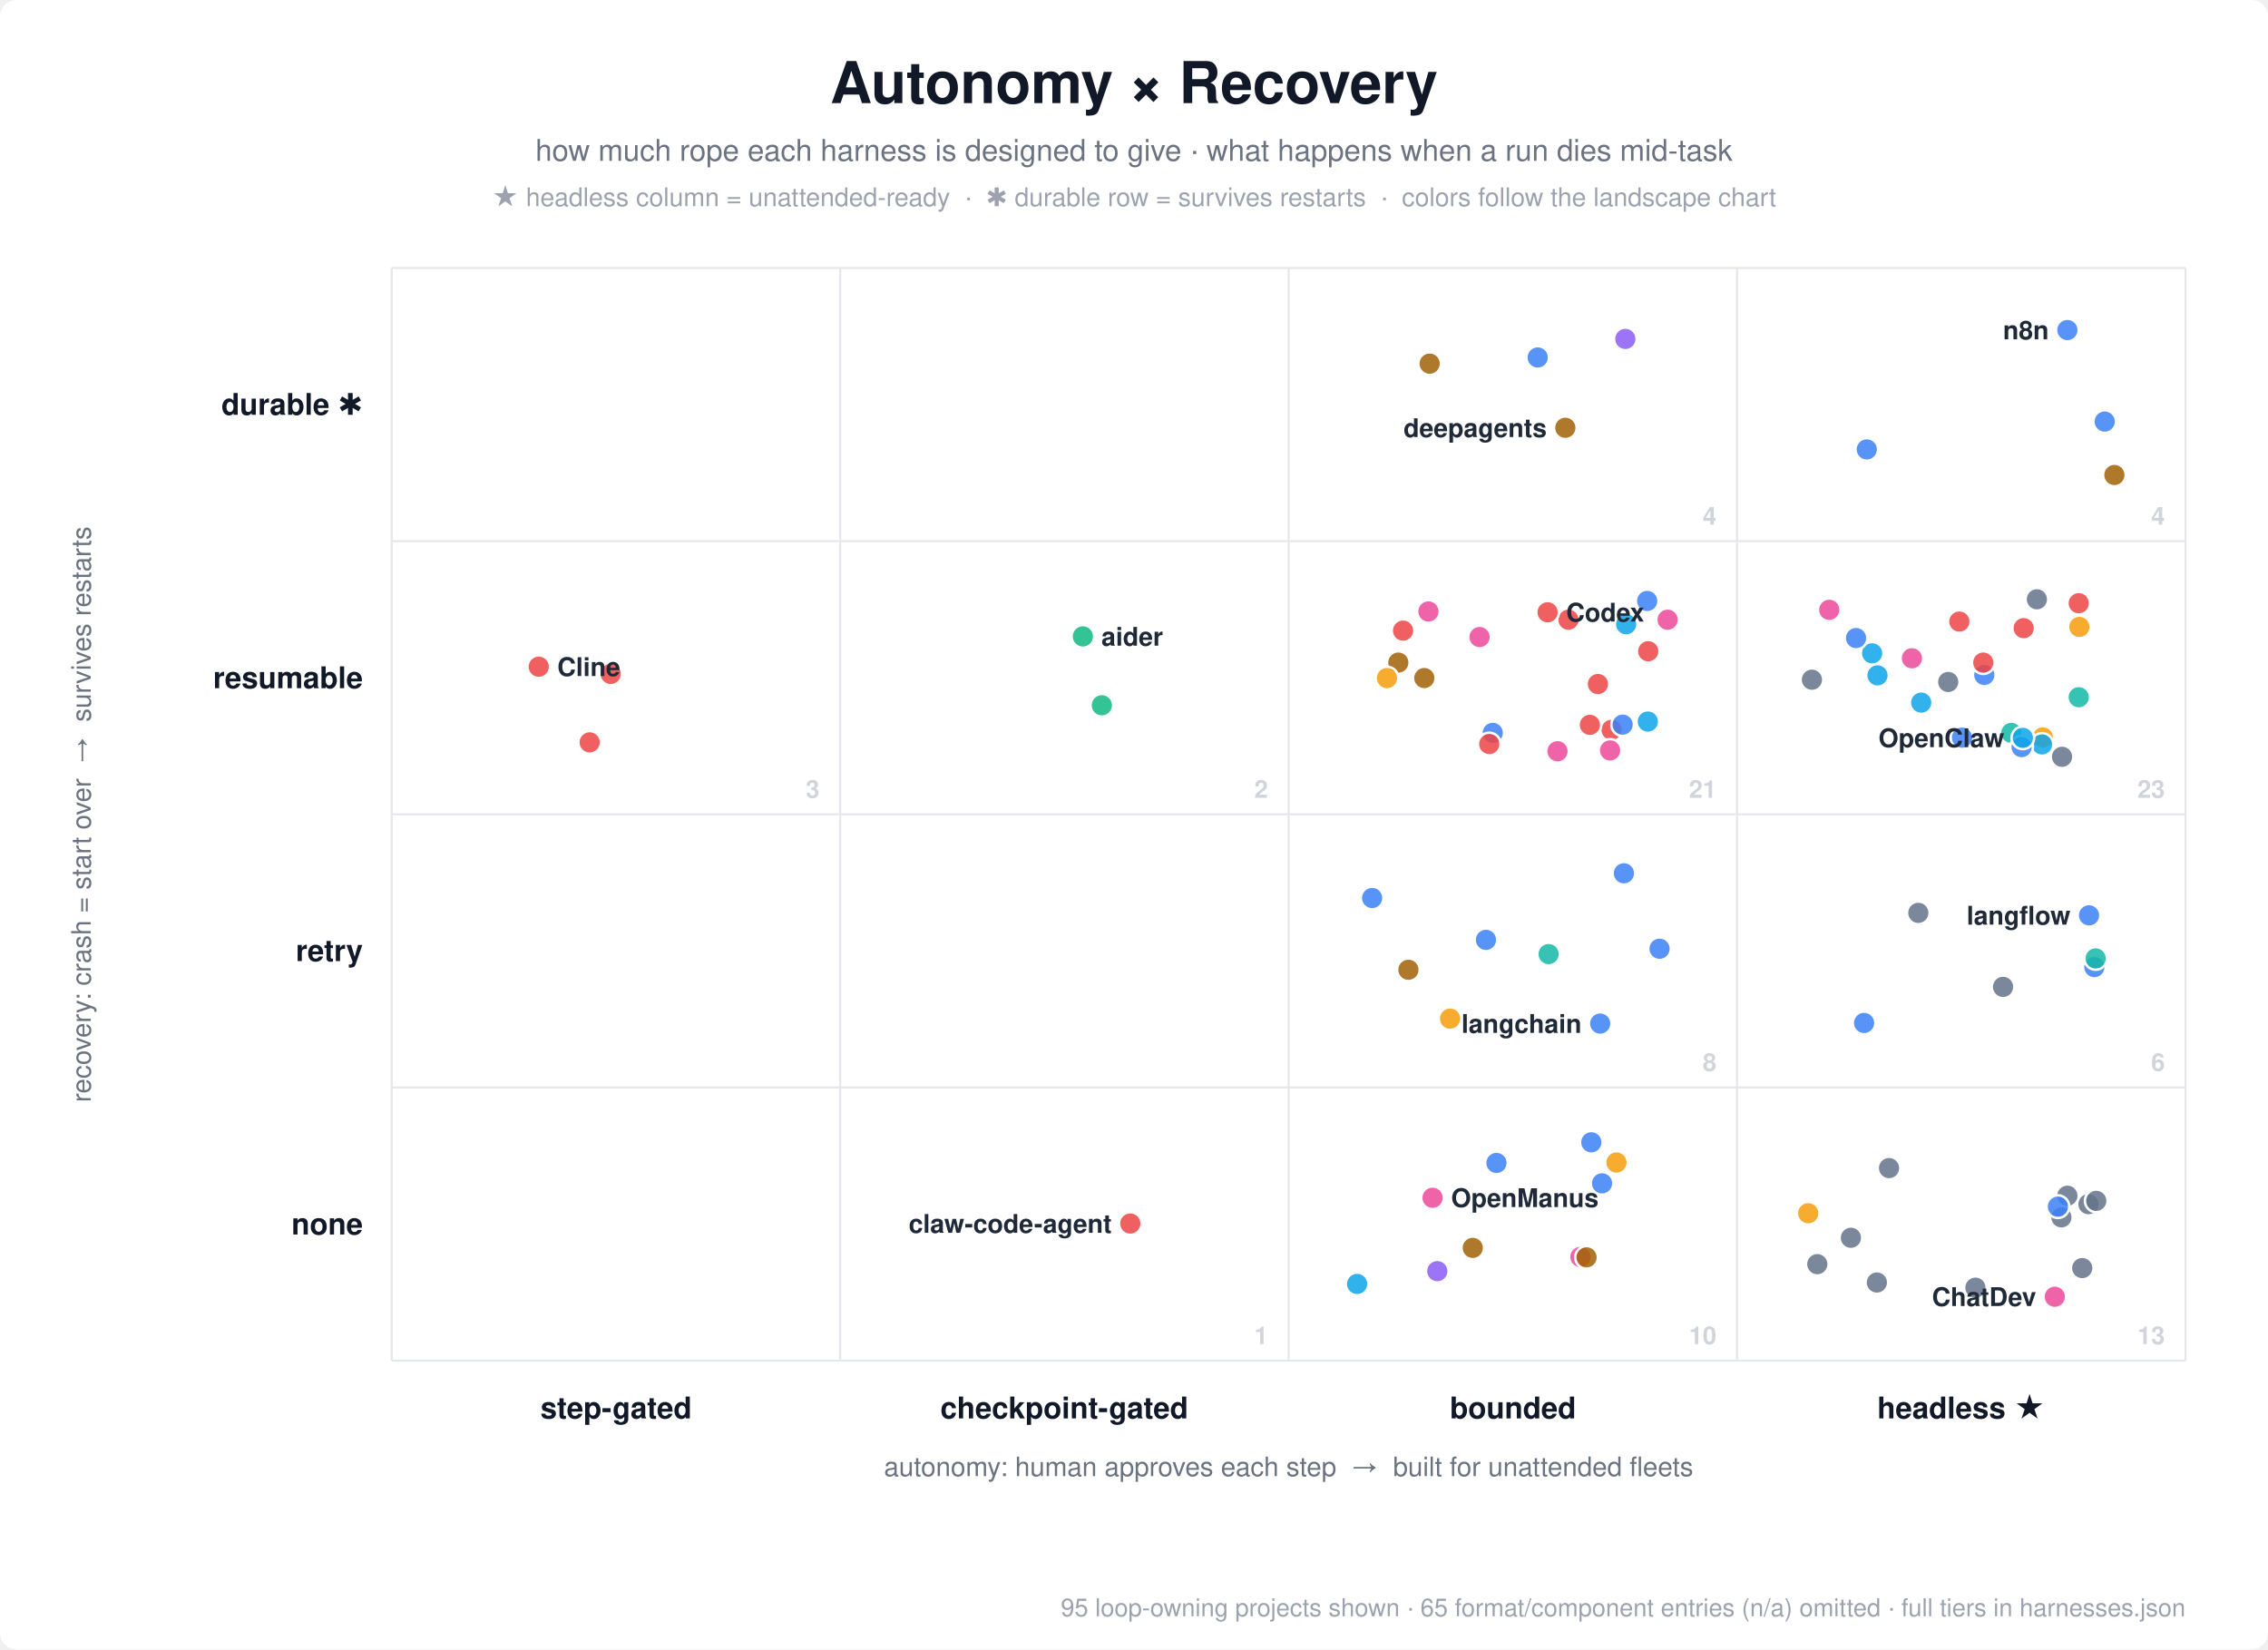
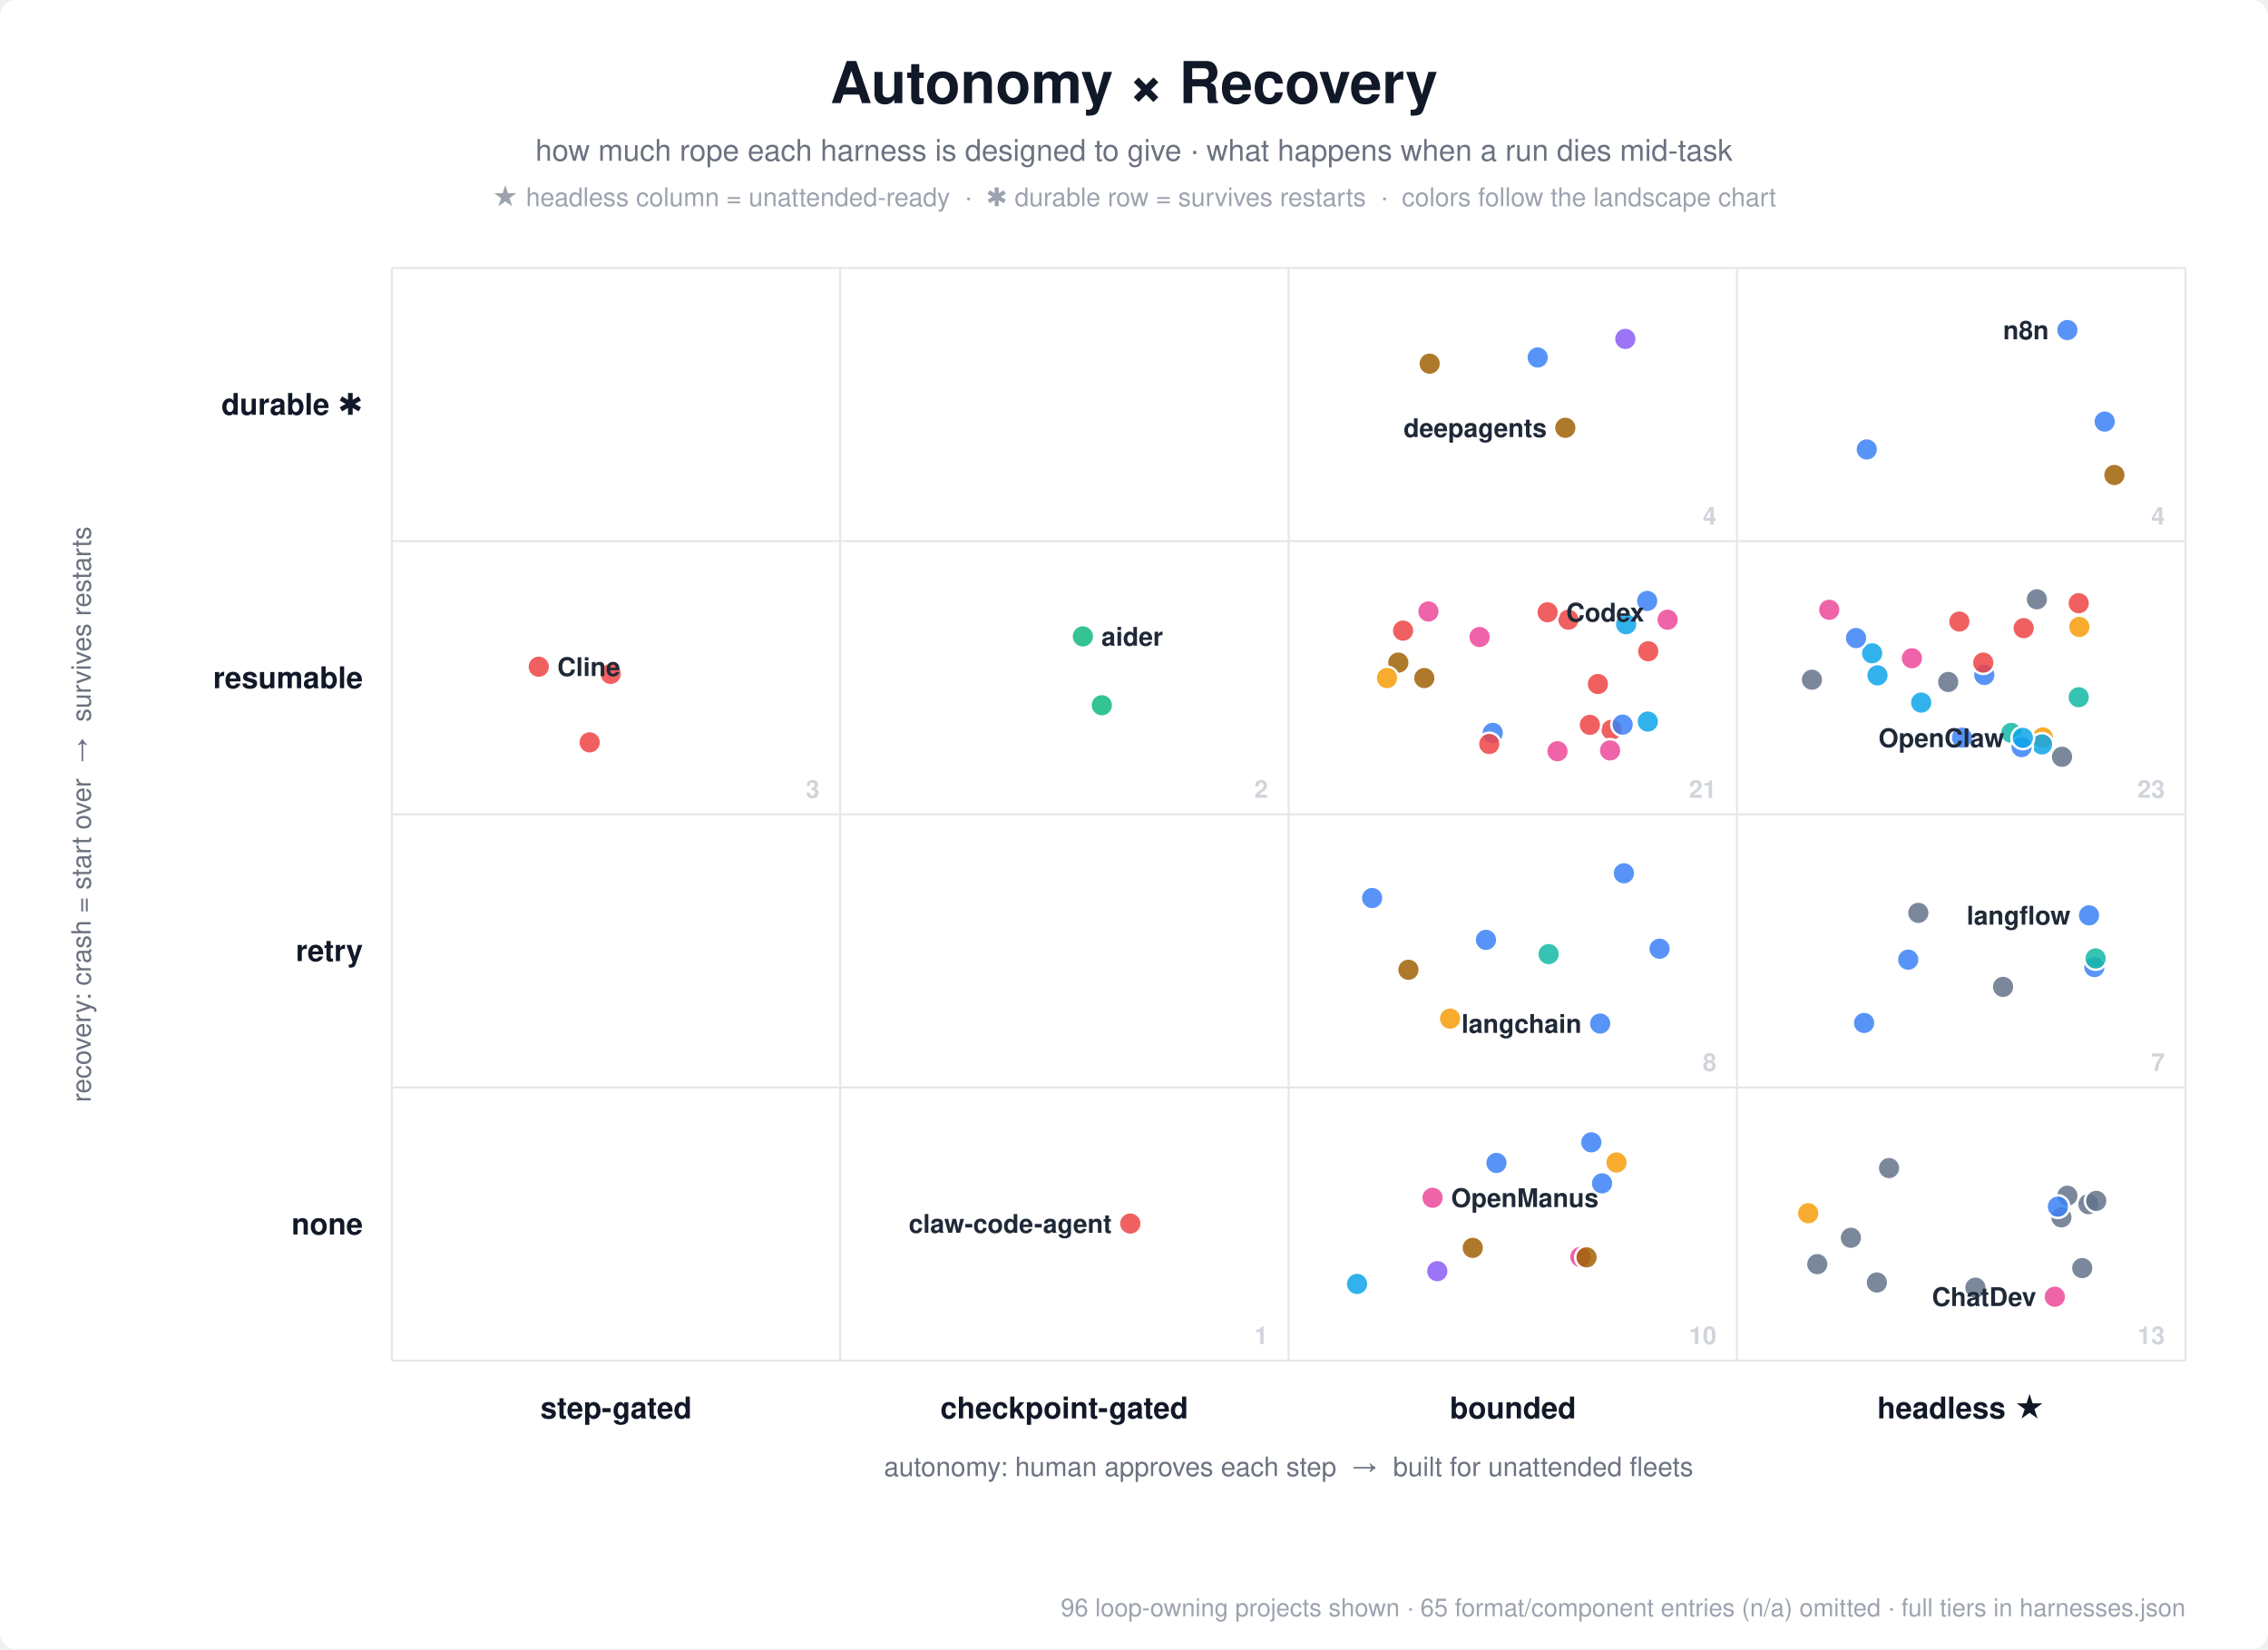
<svg xmlns="http://www.w3.org/2000/svg" viewBox="0 0 1100 800" font-family="-apple-system, 'Segoe UI', Helvetica, Arial, sans-serif">
  <rect width="1100" height="800" fill="#ffffff" rx="8" />
  <text x="550.0" y="50" text-anchor="middle" font-size="28" font-weight="700" fill="#111827">Autonomy × Recovery</text>
  <text x="550.0" y="78" text-anchor="middle" font-size="14.5" fill="#6b7280">how much rope each harness is designed to give · what happens when a run dies mid-task</text>
  <text x="550.0" y="100" text-anchor="middle" font-size="12.5" fill="#9ca3af">★ headless column = unattended-ready  ·  ✱ durable row = survives restarts  ·  colors follow the landscape chart</text>
  <line x1="190.0" y1="130" x2="190.0" y2="660" stroke="#e5e7eb" stroke-width="1" />
  <line x1="407.5" y1="130" x2="407.5" y2="660" stroke="#e5e7eb" stroke-width="1" />
  <line x1="625.0" y1="130" x2="625.0" y2="660" stroke="#e5e7eb" stroke-width="1" />
  <line x1="842.5" y1="130" x2="842.5" y2="660" stroke="#e5e7eb" stroke-width="1" />
  <line x1="1060.0" y1="130" x2="1060.0" y2="660" stroke="#e5e7eb" stroke-width="1" />
  <line x1="190" y1="130.0" x2="1060" y2="130.0" stroke="#e5e7eb" stroke-width="1" />
  <line x1="190" y1="262.5" x2="1060" y2="262.5" stroke="#e5e7eb" stroke-width="1" />
  <line x1="190" y1="395.0" x2="1060" y2="395.0" stroke="#e5e7eb" stroke-width="1" />
  <line x1="190" y1="527.5" x2="1060" y2="527.5" stroke="#e5e7eb" stroke-width="1" />
  <line x1="190" y1="660.0" x2="1060" y2="660.0" stroke="#e5e7eb" stroke-width="1" />
  <text x="298.8" y="688" text-anchor="middle" font-size="14.5" font-weight="600" fill="#111827">step-gated</text>
  <text x="516.2" y="688" text-anchor="middle" font-size="14.5" font-weight="600" fill="#111827">checkpoint-gated</text>
  <text x="733.8" y="688" text-anchor="middle" font-size="14.5" font-weight="600" fill="#111827">bounded</text>
  <text x="951.2" y="688" text-anchor="middle" font-size="14.5" font-weight="600" fill="#111827">headless ★</text>
  <text x="625.0" y="716" text-anchor="middle" font-size="13" fill="#6b7280">autonomy: human approves each step  →  built for unattended fleets</text>
  <text x="176" y="598.8" text-anchor="end" font-size="14.5" font-weight="600" fill="#111827">none</text>
  <text x="176" y="466.2" text-anchor="end" font-size="14.5" font-weight="600" fill="#111827">retry</text>
  <text x="176" y="333.8" text-anchor="end" font-size="14.5" font-weight="600" fill="#111827">resumable</text>
  <text x="176" y="201.2" text-anchor="end" font-size="14.5" font-weight="600" fill="#111827">durable ✱</text>
  <text x="44" y="395" font-size="13" fill="#6b7280" transform="rotate(-90 44 395)" text-anchor="middle">recovery: crash = start over  →  survives restarts</text>
  <text x="832.5" y="652.0" text-anchor="end" font-size="12" fill="#d1d5db" font-weight="700">10</text>
  <text x="832.5" y="254.5" text-anchor="end" font-size="12" fill="#d1d5db" font-weight="700">4</text>
  <text x="832.5" y="387.0" text-anchor="end" font-size="12" fill="#d1d5db" font-weight="700">21</text>
  <text x="397.5" y="387.0" text-anchor="end" font-size="12" fill="#d1d5db" font-weight="700">3</text>
  <text x="1050.0" y="387.0" text-anchor="end" font-size="12" fill="#d1d5db" font-weight="700">23</text>
  <text x="615.0" y="652.0" text-anchor="end" font-size="12" fill="#d1d5db" font-weight="700">1</text>
  <text x="832.5" y="519.5" text-anchor="end" font-size="12" fill="#d1d5db" font-weight="700">8</text>
  <text x="1050.0" y="652.0" text-anchor="end" font-size="12" fill="#d1d5db" font-weight="700">13</text>
  <text x="1050.0" y="254.5" text-anchor="end" font-size="12" fill="#d1d5db" font-weight="700">4</text>
-   <text x="1050.0" y="519.5" text-anchor="end" font-size="12" fill="#d1d5db" font-weight="700">6</text>
+   <text x="1050.0" y="519.5" text-anchor="end" font-size="12" fill="#d1d5db" font-weight="700">7</text>
  <text x="615.0" y="387.0" text-anchor="end" font-size="12" fill="#d1d5db" font-weight="700">2</text>
  <circle cx="958.1" cy="624.6" r="5.5" fill="#64748b" fill-opacity="0.85" stroke="#ffffff" stroke-width="1.2" />
  <circle cx="931.8" cy="340.8" r="5.5" fill="#0ea5e9" fill-opacity="0.85" stroke="#ffffff" stroke-width="1.2" />
  <circle cx="916.2" cy="566.6" r="5.5" fill="#64748b" fill-opacity="0.85" stroke="#ffffff" stroke-width="1.2" />
  <circle cx="897.7" cy="600.4" r="5.5" fill="#64748b" fill-opacity="0.85" stroke="#ffffff" stroke-width="1.2" />
  <circle cx="703.3" cy="494.1" r="5.5" fill="#f59e0b" fill-opacity="0.85" stroke="#ffffff" stroke-width="1.2" />
  <circle cx="1009.9" cy="615.1" r="5.5" fill="#64748b" fill-opacity="0.85" stroke="#ffffff" stroke-width="1.2" />
  <circle cx="725.8" cy="564.1" r="5.5" fill="#3b82f6" fill-opacity="0.85" stroke="#ffffff" stroke-width="1.2" />
  <circle cx="887.2" cy="295.8" r="5.5" fill="#ec4899" fill-opacity="0.85" stroke="#ffffff" stroke-width="1.2" />
  <circle cx="971.5" cy="478.7" r="5.5" fill="#64748b" fill-opacity="0.85" stroke="#ffffff" stroke-width="1.2" />
  <circle cx="784.0" cy="563.9" r="5.5" fill="#f59e0b" fill-opacity="0.85" stroke="#ffffff" stroke-width="1.2" />
  <circle cx="781.6" cy="354.0" r="5.5" fill="#ef4444" fill-opacity="0.85" stroke="#ffffff" stroke-width="1.2" />
  <circle cx="975.5" cy="355.5" r="5.5" fill="#14b8a6" fill-opacity="0.85" stroke="#ffffff" stroke-width="1.2" />
  <circle cx="777.0" cy="574.0" r="5.5" fill="#3b82f6" fill-opacity="0.85" stroke="#ffffff" stroke-width="1.2" />
  <circle cx="697.1" cy="616.6" r="5.5" fill="#8b5cf6" fill-opacity="0.85" stroke="#ffffff" stroke-width="1.2" />
  <circle cx="877.0" cy="588.5" r="5.5" fill="#f59e0b" fill-opacity="0.85" stroke="#ffffff" stroke-width="1.2" />
  <circle cx="548.2" cy="593.5" r="5.5" fill="#ef4444" fill-opacity="0.85" stroke="#ffffff" stroke-width="1.2" />
  <circle cx="788.3" cy="164.4" r="5.5" fill="#8b5cf6" fill-opacity="0.85" stroke="#ffffff" stroke-width="1.2" />
  <circle cx="881.4" cy="613.2" r="5.5" fill="#64748b" fill-opacity="0.85" stroke="#ffffff" stroke-width="1.2" />
  <circle cx="714.3" cy="605.3" r="5.5" fill="#a16207" fill-opacity="0.85" stroke="#ffffff" stroke-width="1.2" />
  <circle cx="878.8" cy="329.7" r="5.5" fill="#64748b" fill-opacity="0.85" stroke="#ffffff" stroke-width="1.2" />
  <circle cx="1012.9" cy="584.1" r="5.5" fill="#64748b" fill-opacity="0.85" stroke="#ffffff" stroke-width="1.2" />
  <circle cx="910.3" cy="622.1" r="5.5" fill="#64748b" fill-opacity="0.85" stroke="#ffffff" stroke-width="1.2" />
  <circle cx="930.4" cy="442.8" r="5.5" fill="#64748b" fill-opacity="0.85" stroke="#ffffff" stroke-width="1.2" />
  <circle cx="1016.7" cy="582.5" r="5.5" fill="#64748b" fill-opacity="0.85" stroke="#ffffff" stroke-width="1.2" />
  <circle cx="658.2" cy="622.8" r="5.5" fill="#0ea5e9" fill-opacity="0.85" stroke="#ffffff" stroke-width="1.2" />
  <circle cx="1002.7" cy="580.0" r="5.5" fill="#64748b" fill-opacity="0.85" stroke="#ffffff" stroke-width="1.2" />
  <circle cx="1000.1" cy="367.1" r="5.5" fill="#64748b" fill-opacity="0.85" stroke="#ffffff" stroke-width="1.2" />
  <circle cx="798.9" cy="291.5" r="5.5" fill="#3b82f6" fill-opacity="0.85" stroke="#ffffff" stroke-width="1.2" />
  <circle cx="999.8" cy="590.5" r="5.5" fill="#64748b" fill-opacity="0.85" stroke="#ffffff" stroke-width="1.2" />
  <circle cx="678.2" cy="321.4" r="5.5" fill="#a16207" fill-opacity="0.85" stroke="#ffffff" stroke-width="1.2" />
  <circle cx="787.6" cy="423.6" r="5.5" fill="#3b82f6" fill-opacity="0.85" stroke="#ffffff" stroke-width="1.2" />
  <circle cx="998.1" cy="585.3" r="5.5" fill="#3b82f6" fill-opacity="0.85" stroke="#ffffff" stroke-width="1.2" />
  <circle cx="1025.5" cy="230.4" r="5.5" fill="#a16207" fill-opacity="0.85" stroke="#ffffff" stroke-width="1.2" />
  <circle cx="987.9" cy="290.7" r="5.5" fill="#64748b" fill-opacity="0.85" stroke="#ffffff" stroke-width="1.2" />
  <circle cx="690.8" cy="328.9" r="5.5" fill="#a16207" fill-opacity="0.85" stroke="#ffffff" stroke-width="1.2" />
  <circle cx="724.0" cy="355.5" r="5.5" fill="#3b82f6" fill-opacity="0.85" stroke="#ffffff" stroke-width="1.2" />
  <circle cx="1015.8" cy="469.1" r="5.5" fill="#3b82f6" fill-opacity="0.85" stroke="#ffffff" stroke-width="1.2" />
  <circle cx="990.8" cy="357.7" r="5.5" fill="#f59e0b" fill-opacity="0.85" stroke="#ffffff" stroke-width="1.2" />
  <circle cx="1016.4" cy="464.9" r="5.5" fill="#14b8a6" fill-opacity="0.85" stroke="#ffffff" stroke-width="1.2" />
  <circle cx="672.7" cy="328.9" r="5.5" fill="#f59e0b" fill-opacity="0.85" stroke="#ffffff" stroke-width="1.2" />
  <circle cx="766.5" cy="609.7" r="5.5" fill="#ec4899" fill-opacity="0.85" stroke="#ffffff" stroke-width="1.2" />
  <circle cx="808.8" cy="300.6" r="5.5" fill="#ec4899" fill-opacity="0.85" stroke="#ffffff" stroke-width="1.2" />
  <circle cx="717.6" cy="309.0" r="5.5" fill="#ec4899" fill-opacity="0.85" stroke="#ffffff" stroke-width="1.2" />
  <circle cx="951.6" cy="357.8" r="5.5" fill="#3b82f6" fill-opacity="0.85" stroke="#ffffff" stroke-width="1.2" />
  <circle cx="799.2" cy="350.0" r="5.5" fill="#0ea5e9" fill-opacity="0.85" stroke="#ffffff" stroke-width="1.2" />
  <circle cx="944.9" cy="330.8" r="5.5" fill="#64748b" fill-opacity="0.85" stroke="#ffffff" stroke-width="1.2" />
  <circle cx="788.7" cy="302.8" r="5.5" fill="#0ea5e9" fill-opacity="0.85" stroke="#ffffff" stroke-width="1.2" />
  <circle cx="990.4" cy="361.1" r="5.5" fill="#0ea5e9" fill-opacity="0.85" stroke="#ffffff" stroke-width="1.2" />
  <circle cx="693.4" cy="176.4" r="5.5" fill="#a16207" fill-opacity="0.85" stroke="#ffffff" stroke-width="1.2" />
  <circle cx="1008.5" cy="304.1" r="5.5" fill="#f59e0b" fill-opacity="0.85" stroke="#ffffff" stroke-width="1.2" />
  <circle cx="980.5" cy="362.4" r="5.5" fill="#3b82f6" fill-opacity="0.85" stroke="#ffffff" stroke-width="1.2" />
  <circle cx="962.4" cy="327.4" r="5.5" fill="#3b82f6" fill-opacity="0.85" stroke="#ffffff" stroke-width="1.2" />
  <circle cx="771.8" cy="554.1" r="5.5" fill="#3b82f6" fill-opacity="0.85" stroke="#ffffff" stroke-width="1.2" />
  <circle cx="296.2" cy="326.9" r="5.5" fill="#ef4444" fill-opacity="0.85" stroke="#ffffff" stroke-width="1.2" />
  <circle cx="905.4" cy="218.0" r="5.5" fill="#3b82f6" fill-opacity="0.85" stroke="#ffffff" stroke-width="1.2" />
  <circle cx="683.1" cy="470.4" r="5.5" fill="#a16207" fill-opacity="0.85" stroke="#ffffff" stroke-width="1.2" />
  <circle cx="961.9" cy="321.4" r="5.5" fill="#ef4444" fill-opacity="0.85" stroke="#ffffff" stroke-width="1.2" />
  <circle cx="286.0" cy="360.1" r="5.5" fill="#ef4444" fill-opacity="0.85" stroke="#ffffff" stroke-width="1.2" />
  <circle cx="799.4" cy="315.9" r="5.5" fill="#ef4444" fill-opacity="0.85" stroke="#ffffff" stroke-width="1.2" />
  <circle cx="745.8" cy="173.4" r="5.5" fill="#3b82f6" fill-opacity="0.85" stroke="#ffffff" stroke-width="1.2" />
  <circle cx="760.7" cy="300.6" r="5.5" fill="#ef4444" fill-opacity="0.85" stroke="#ffffff" stroke-width="1.2" />
  <circle cx="722.3" cy="360.9" r="5.5" fill="#ef4444" fill-opacity="0.85" stroke="#ffffff" stroke-width="1.2" />
  <circle cx="720.7" cy="455.9" r="5.5" fill="#3b82f6" fill-opacity="0.85" stroke="#ffffff" stroke-width="1.2" />
  <circle cx="759.2" cy="207.5" r="5.5" fill="#a16207" fill-opacity="0.85" stroke="#ffffff" stroke-width="1.2" />
  <circle cx="769.5" cy="609.9" r="5.5" fill="#a16207" fill-opacity="0.85" stroke="#ffffff" stroke-width="1.2" />
  <circle cx="692.8" cy="296.6" r="5.5" fill="#ec4899" fill-opacity="0.85" stroke="#ffffff" stroke-width="1.2" />
  <circle cx="751.1" cy="462.8" r="5.5" fill="#14b8a6" fill-opacity="0.85" stroke="#ffffff" stroke-width="1.2" />
  <circle cx="996.6" cy="629.0" r="5.5" fill="#ec4899" fill-opacity="0.85" stroke="#ffffff" stroke-width="1.2" />
  <circle cx="534.4" cy="342.1" r="5.5" fill="#10b981" fill-opacity="0.85" stroke="#ffffff" stroke-width="1.2" />
  <circle cx="908.0" cy="316.9" r="5.5" fill="#0ea5e9" fill-opacity="0.85" stroke="#ffffff" stroke-width="1.2" />
  <circle cx="1020.8" cy="204.5" r="5.5" fill="#3b82f6" fill-opacity="0.85" stroke="#ffffff" stroke-width="1.2" />
  <circle cx="787.0" cy="351.5" r="5.5" fill="#3b82f6" fill-opacity="0.85" stroke="#ffffff" stroke-width="1.2" />
  <circle cx="525.2" cy="308.7" r="5.5" fill="#10b981" fill-opacity="0.85" stroke="#ffffff" stroke-width="1.2" />
  <circle cx="665.5" cy="435.6" r="5.5" fill="#3b82f6" fill-opacity="0.85" stroke="#ffffff" stroke-width="1.2" />
  <circle cx="1008.2" cy="292.6" r="5.5" fill="#ef4444" fill-opacity="0.85" stroke="#ffffff" stroke-width="1.2" />
+   <circle cx="925.5" cy="465.5" r="5.5" fill="#3b82f6" fill-opacity="0.85" stroke="#ffffff" stroke-width="1.2" />
  <circle cx="780.9" cy="364.0" r="5.5" fill="#ec4899" fill-opacity="0.85" stroke="#ffffff" stroke-width="1.2" />
  <circle cx="694.8" cy="581.0" r="5.5" fill="#ec4899" fill-opacity="0.85" stroke="#ffffff" stroke-width="1.2" />
  <circle cx="755.4" cy="364.4" r="5.5" fill="#ec4899" fill-opacity="0.85" stroke="#ffffff" stroke-width="1.2" />
  <circle cx="261.3" cy="323.4" r="5.5" fill="#ef4444" fill-opacity="0.85" stroke="#ffffff" stroke-width="1.2" />
  <circle cx="680.5" cy="305.9" r="5.5" fill="#ef4444" fill-opacity="0.85" stroke="#ffffff" stroke-width="1.2" />
  <circle cx="927.3" cy="319.3" r="5.5" fill="#ec4899" fill-opacity="0.85" stroke="#ffffff" stroke-width="1.2" />
  <circle cx="1008.2" cy="338.2" r="5.5" fill="#14b8a6" fill-opacity="0.85" stroke="#ffffff" stroke-width="1.2" />
  <circle cx="950.3" cy="301.5" r="5.5" fill="#ef4444" fill-opacity="0.85" stroke="#ffffff" stroke-width="1.2" />
  <circle cx="771.1" cy="351.6" r="5.5" fill="#ef4444" fill-opacity="0.85" stroke="#ffffff" stroke-width="1.2" />
  <circle cx="775.0" cy="331.8" r="5.5" fill="#ef4444" fill-opacity="0.85" stroke="#ffffff" stroke-width="1.2" />
  <circle cx="804.9" cy="460.2" r="5.5" fill="#3b82f6" fill-opacity="0.85" stroke="#ffffff" stroke-width="1.2" />
  <circle cx="750.6" cy="297.0" r="5.5" fill="#ef4444" fill-opacity="0.85" stroke="#ffffff" stroke-width="1.2" />
  <circle cx="776.1" cy="496.5" r="5.5" fill="#3b82f6" fill-opacity="0.85" stroke="#ffffff" stroke-width="1.2" />
  <circle cx="904.1" cy="496.2" r="5.5" fill="#3b82f6" fill-opacity="0.85" stroke="#ffffff" stroke-width="1.2" />
  <circle cx="1013.2" cy="444.0" r="5.5" fill="#3b82f6" fill-opacity="0.85" stroke="#ffffff" stroke-width="1.2" />
  <circle cx="900.2" cy="309.5" r="5.5" fill="#3b82f6" fill-opacity="0.85" stroke="#ffffff" stroke-width="1.2" />
  <circle cx="981.5" cy="304.7" r="5.5" fill="#ef4444" fill-opacity="0.85" stroke="#ffffff" stroke-width="1.2" />
  <circle cx="1002.7" cy="160.1" r="5.5" fill="#3b82f6" fill-opacity="0.85" stroke="#ffffff" stroke-width="1.2" />
  <circle cx="910.6" cy="327.6" r="5.5" fill="#0ea5e9" fill-opacity="0.85" stroke="#ffffff" stroke-width="1.2" />
  <circle cx="981.1" cy="357.9" r="5.5" fill="#0ea5e9" fill-opacity="0.85" stroke="#ffffff" stroke-width="1.2" />
  <text x="703.8" y="585.5" text-anchor="start" font-size="12.5" font-weight="600" fill="#1f2937">OpenManus</text>
  <text x="750.2" y="212.0" text-anchor="end" font-size="12.5" font-weight="600" fill="#1f2937">deepagents</text>
  <text x="759.6" y="301.5" text-anchor="start" font-size="12.5" font-weight="600" fill="#1f2937">Codex</text>
  <text x="270.3" y="327.9" text-anchor="start" font-size="12.5" font-weight="600" fill="#1f2937">Cline</text>
  <text x="972.1" y="362.4" text-anchor="end" font-size="12.5" font-weight="600" fill="#1f2937">OpenClaw</text>
  <text x="539.2" y="598.0" text-anchor="end" font-size="12.5" font-weight="600" fill="#1f2937">claw-code-agent</text>
  <text x="767.1" y="501.0" text-anchor="end" font-size="12.5" font-weight="600" fill="#1f2937">langchain</text>
  <text x="987.6" y="633.5" text-anchor="end" font-size="12.5" font-weight="600" fill="#1f2937">ChatDev</text>
  <text x="993.7" y="164.6" text-anchor="end" font-size="12.5" font-weight="600" fill="#1f2937">n8n</text>
  <text x="1004.2" y="448.5" text-anchor="end" font-size="12.5" font-weight="600" fill="#1f2937">langflow</text>
  <text x="534.2" y="313.2" text-anchor="start" font-size="12.5" font-weight="600" fill="#1f2937">aider</text>
-   <text x="1060" y="784" text-anchor="end" font-size="12" fill="#9ca3af">95 loop-owning projects shown · 65 format/component entries (n/a) omitted · full tiers in harnesses.json</text>
+   <text x="1060" y="784" text-anchor="end" font-size="12" fill="#9ca3af">96 loop-owning projects shown · 65 format/component entries (n/a) omitted · full tiers in harnesses.json</text>
</svg>
